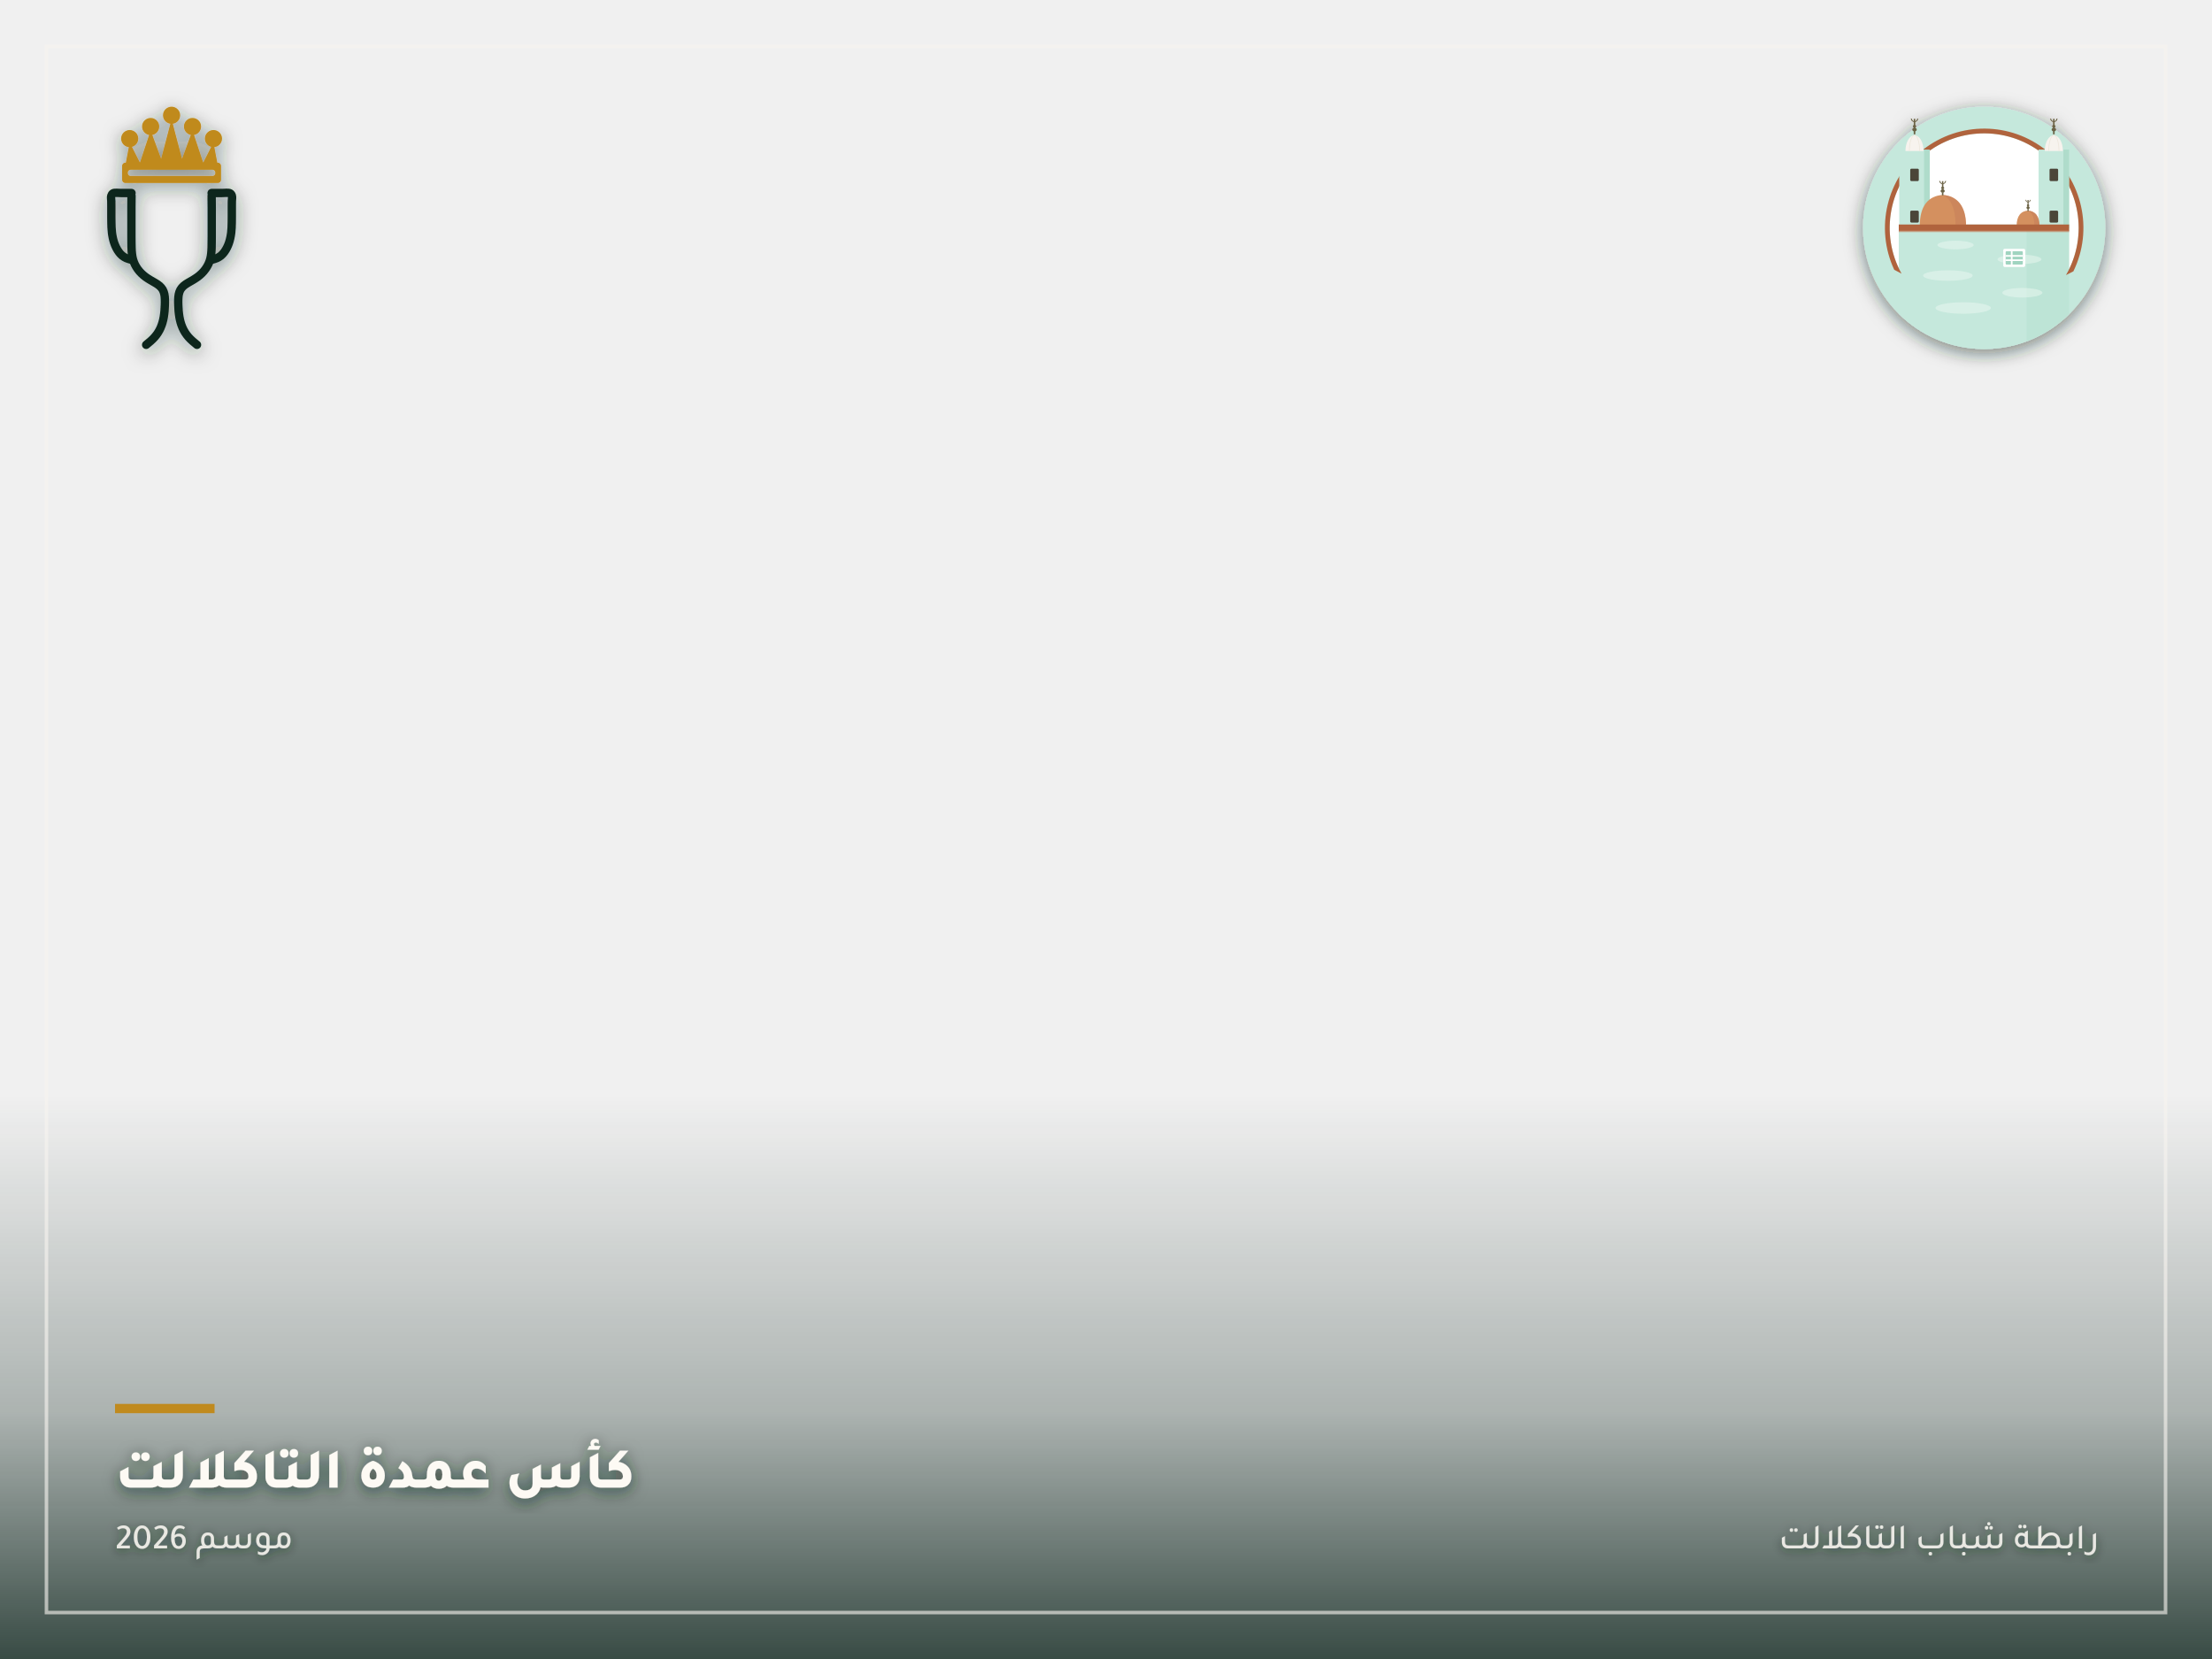
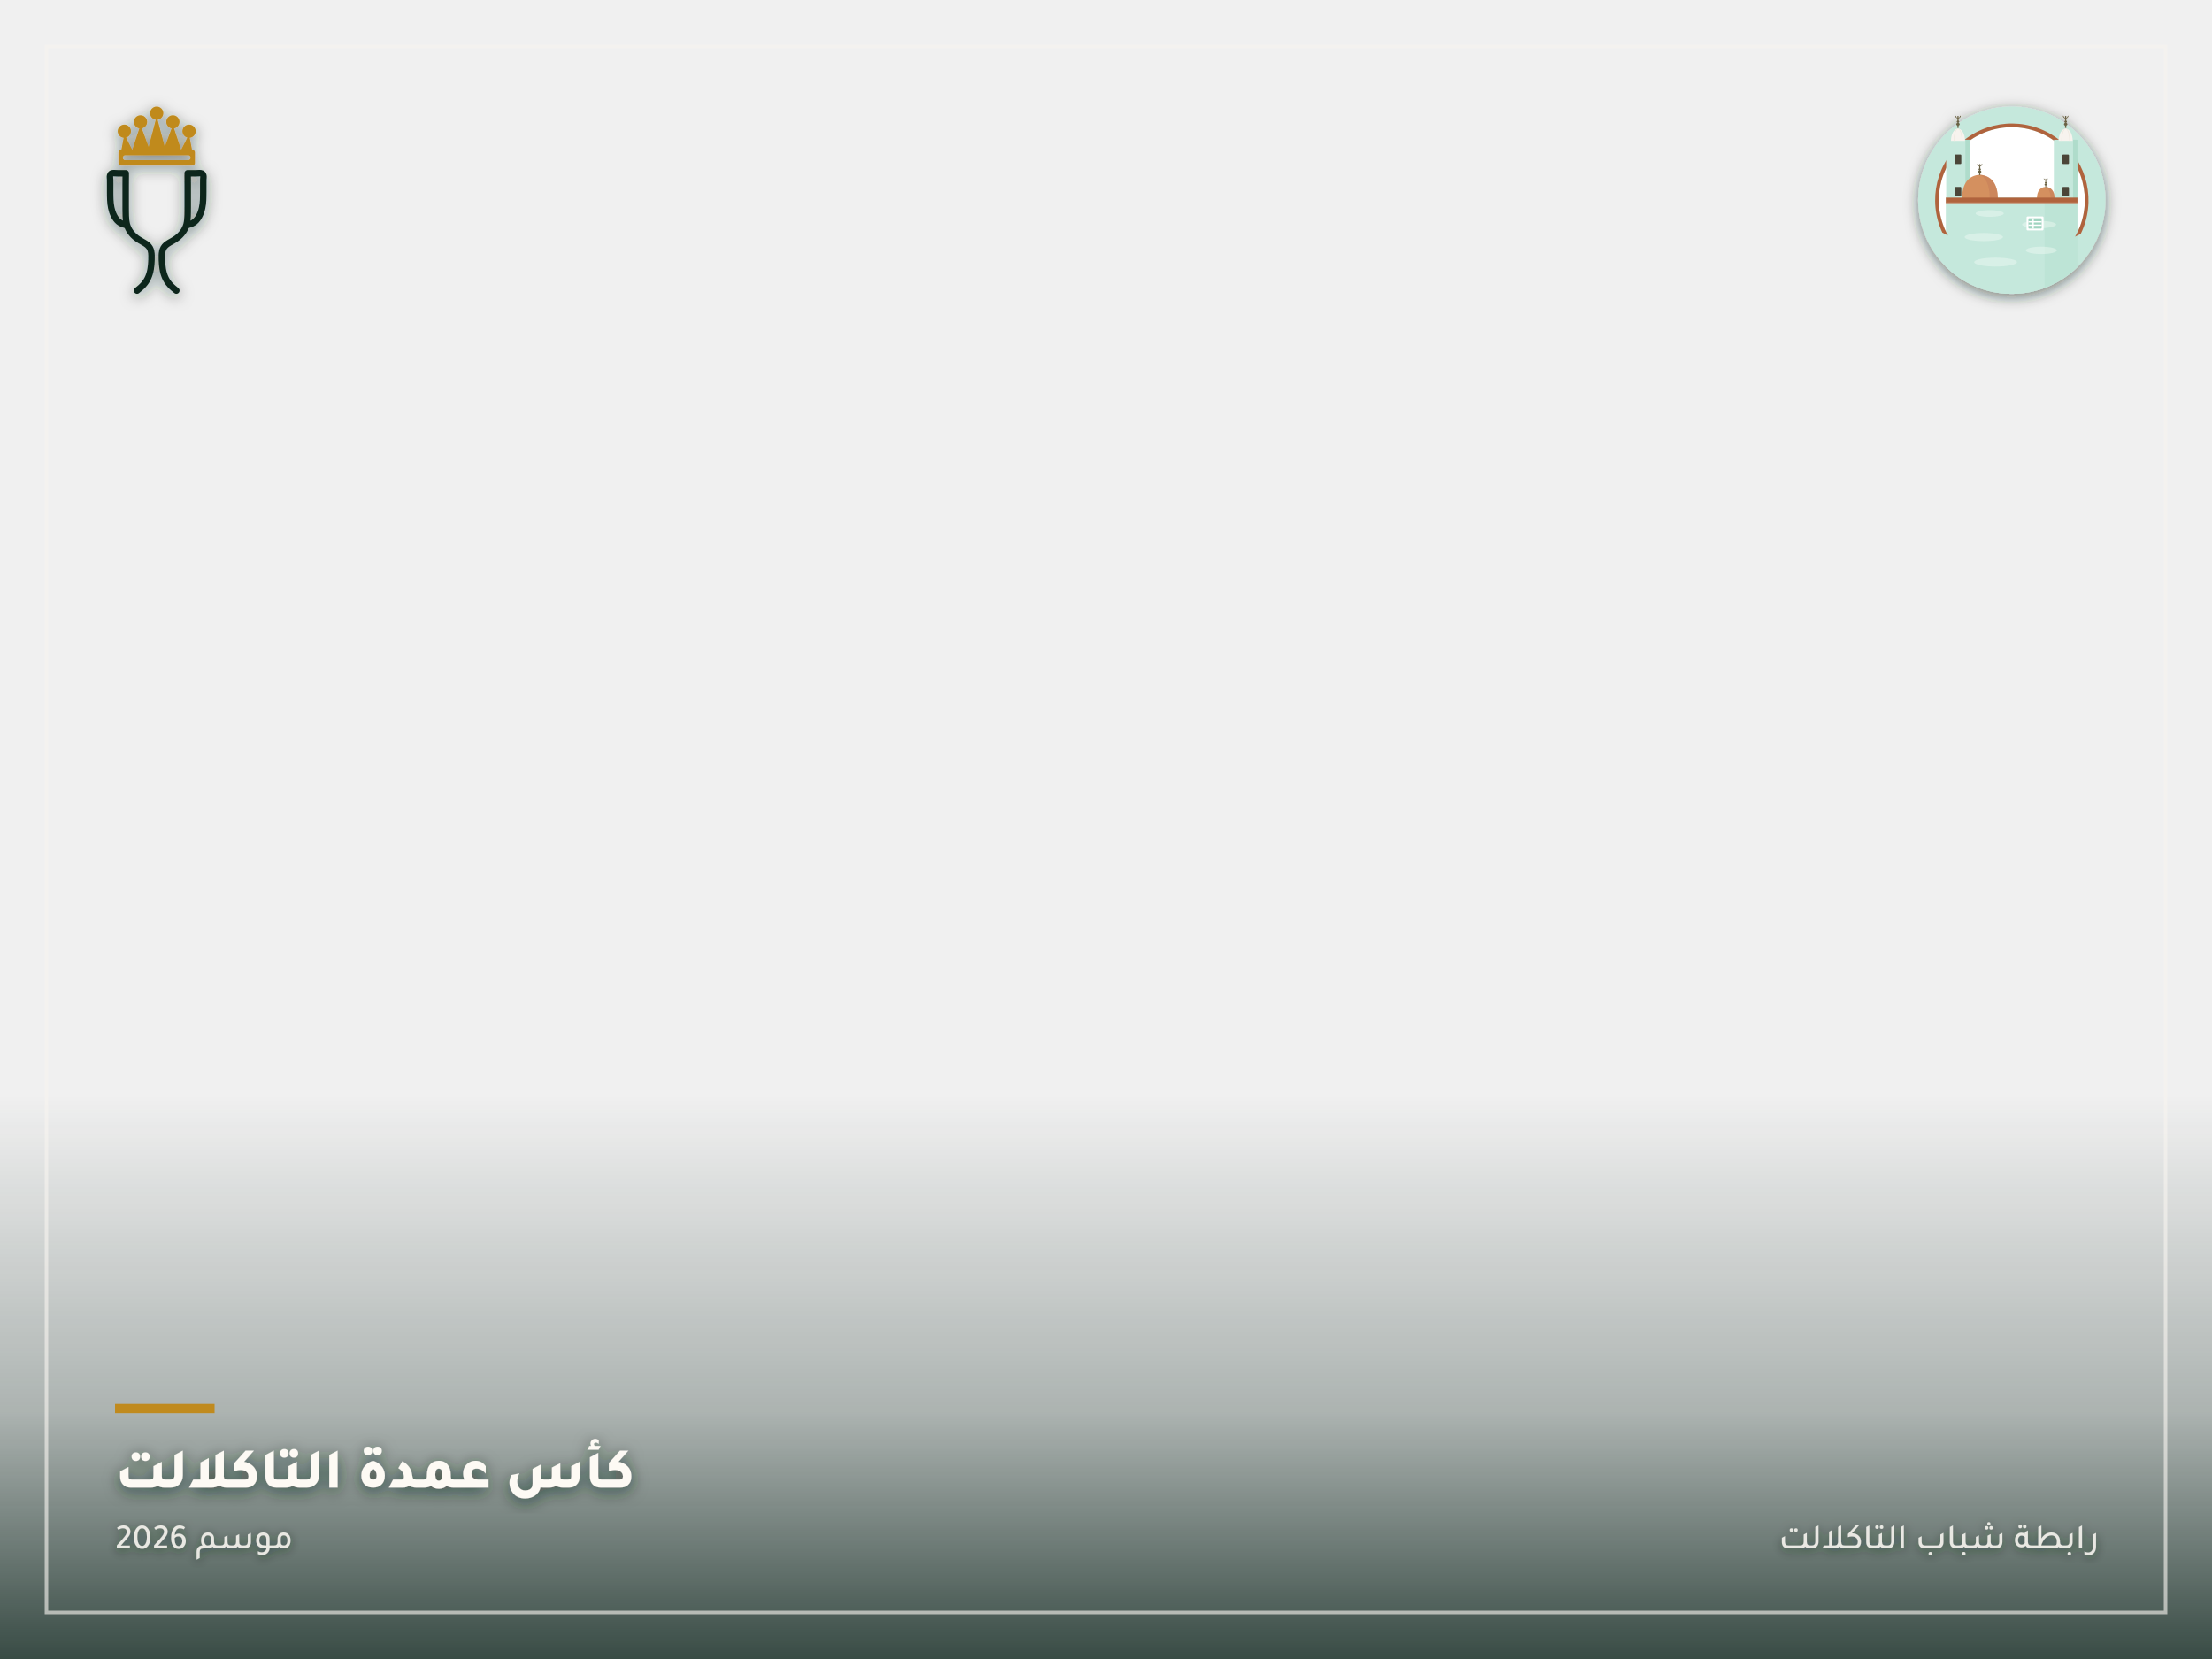
<svg xmlns="http://www.w3.org/2000/svg" viewBox="0 0 4096 3072" width="4096" height="3072">
  <defs>
    <linearGradient id="fhaze" x1="0" y1="3072" x2="0" y2="0" gradientUnits="userSpaceOnUse">
      <stop offset="0" stop-color="#10271f" stop-opacity="0.82" />
      <stop offset="0.15" stop-color="#10271f" stop-opacity="0.3" />
      <stop offset="0.34" stop-color="#10271f" stop-opacity="0" />
    </linearGradient>
    <filter id="fshadow" x="-25%" y="-25%" width="150%" height="150%">
      <feDropShadow dx="0" dy="6.55" stdDeviation="14.34" flood-color="#10271f" flood-opacity="0.72" />
    </filter>
    <filter id="mshadow" x="-25%" y="-25%" width="150%" height="150%">
      <feDropShadow dx="0" dy="9.01" stdDeviation="18.43" flood-color="#10271f" flood-opacity="0.55" />
    </filter>
  </defs>
  <rect x="0" y="0" width="4096" height="3072" fill="url(#fhaze)" />
  <rect x="86.02" y="86.02" width="3923.97" height="2899.97" fill="none" stroke="#f7f3ee" stroke-opacity="0.62" stroke-width="6.55" />
-   <g transform="translate(-42.75 61.44) scale(0.9387)" filter="url(#mshadow)">
+   <g transform="translate(11.65 92.16) scale(0.7253)" filter="url(#mshadow)">
    <g transform="translate(128 128) scale(1)">
      <path fill="none" stroke="#10271f" stroke-width="16.46" stroke-linecap="round" stroke-linejoin="round" d="M 176.97,192.94 C 176.94,196.77 176.91,200.6 176.87,204.42 C 176.84,208.22 176.8,212 176.78,215.8 C 176.76,219.62 176.78,223.45 176.78,227.28 C 176.78,231.11 176.78,234.93 176.78,238.76 C 176.78,242.59 176.78,246.42 176.78,250.24 C 176.78,254.04 176.78,257.82 176.78,261.62 C 176.78,265.44 176.76,269.27 176.78,273.1 C 176.8,276.93 176.83,280.77 176.87,284.58 C 176.92,288.36 176.91,292.12 177.06,295.87 C 177.22,299.61 177.36,303.38 177.82,307.06 C 178.27,310.72 178.83,314.38 179.79,317.88 C 180.75,321.34 182.01,324.73 183.55,327.95 C 185.11,331.19 187,334.33 189.11,337.27 C 191.23,340.23 193.66,343.04 196.26,345.64 C 198.87,348.25 201.75,350.66 204.72,352.88 C 207.71,355.12 210.95,357.05 214.13,359 C 217.29,360.94 220.66,362.6 223.73,364.55 C 226.7,366.44 229.8,368.2 232.29,370.48 C 234.7,372.67 236.92,375.15 238.5,377.91 C 240.09,380.67 241.07,383.84 241.79,387.04 C 242.55,390.38 242.67,394 242.83,397.57 C 242.99,401.25 242.86,405.03 242.73,408.77 C 242.61,412.53 242.42,416.3 242.08,420.06 C 241.73,423.83 241.31,427.63 240.66,431.35 C 240.02,435.06 239.26,438.76 238.22,442.36 C 237.18,445.94 235.96,449.49 234.45,452.9 C 232.95,456.3 231.18,459.65 229.19,462.78 C 227.2,465.89 224.94,468.84 222.51,471.62 C 220.05,474.42 217.28,477 214.51,479.52 C 211.73,482.05 208.74,484.35 205.85,486.77" />
      <path fill="none" stroke="#10271f" stroke-width="16.46" stroke-linecap="round" stroke-linejoin="round" d="M 176.97,187.29 C 170.23,187.29 163.09,187.2 156.74,187.29 C 151.1,187.38 144.03,186.03 140.75,187.76 C 138.67,188.86 137.67,190.78 136.98,192.94 C 136.1,195.69 137.04,199.83 137.08,203.29 C 137.11,206.76 137.15,210.26 137.17,213.73 C 137.19,217.19 137.17,220.62 137.17,224.08 C 137.17,227.55 137.15,231.05 137.17,234.53 C 137.19,237.98 137.2,241.42 137.26,244.87 C 137.33,248.35 137.36,251.86 137.55,255.32 C 137.73,258.75 137.97,262.17 138.39,265.57 C 138.82,268.98 139.35,272.38 140.09,275.73 C 140.82,279.09 141.7,282.47 142.82,285.71 C 143.93,288.93 145.23,292.1 146.77,295.12 C 148.3,298.12 150.02,301.12 152.04,303.77 C 154.01,306.38 156.24,308.9 158.72,310.92 C 161.14,312.9 163.89,314.51 166.71,315.81 C 169.54,317.12 172.67,317.76 175.65,318.73" />
      <path fill="none" stroke="#10271f" stroke-width="16.46" stroke-linecap="round" stroke-linejoin="round" d="M 335.03,192.94 C 335.06,196.77 335.09,200.6 335.13,204.42 C 335.16,208.22 335.2,212 335.22,215.8 C 335.24,219.62 335.22,223.45 335.22,227.28 C 335.22,231.11 335.22,234.93 335.22,238.76 C 335.22,242.59 335.22,246.42 335.22,250.24 C 335.22,254.04 335.22,257.82 335.22,261.62 C 335.22,265.44 335.24,269.27 335.22,273.1 C 335.2,276.93 335.17,280.77 335.13,284.58 C 335.08,288.36 335.09,292.12 334.94,295.87 C 334.78,299.61 334.64,303.38 334.18,307.06 C 333.73,310.72 333.17,314.38 332.21,317.88 C 331.25,321.34 329.99,324.73 328.45,327.95 C 326.89,331.19 325,334.33 322.89,337.27 C 320.77,340.23 318.34,343.04 315.74,345.64 C 313.13,348.25 310.25,350.66 307.28,352.88 C 304.29,355.12 301.05,357.05 297.87,359 C 294.71,360.94 291.34,362.6 288.27,364.55 C 285.3,366.44 282.2,368.2 279.71,370.48 C 277.3,372.67 275.08,375.15 273.5,377.91 C 271.91,380.67 270.93,383.84 270.21,387.04 C 269.45,390.38 269.33,394 269.17,397.57 C 269.01,401.25 269.14,405.03 269.27,408.77 C 269.39,412.53 269.58,416.3 269.92,420.06 C 270.27,423.83 270.69,427.63 271.34,431.35 C 271.98,435.06 272.74,438.76 273.78,442.36 C 274.82,445.94 276.04,449.49 277.55,452.9 C 279.05,456.3 280.82,459.65 282.81,462.78 C 284.8,465.89 287.06,468.84 289.49,471.62 C 291.95,474.42 294.72,477 297.49,479.52 C 300.27,482.05 303.26,484.35 306.15,486.77" />
      <path fill="none" stroke="#10271f" stroke-width="16.46" stroke-linecap="round" stroke-linejoin="round" d="M 335.03,187.29 C 341.77,187.29 348.91,187.2 355.26,187.29 C 360.9,187.38 367.97,186.03 371.25,187.76 C 373.33,188.86 374.33,190.78 375.02,192.94 C 375.9,195.69 374.96,199.83 374.92,203.29 C 374.89,206.76 374.85,210.26 374.83,213.73 C 374.81,217.19 374.83,220.62 374.83,224.08 C 374.83,227.55 374.85,231.05 374.83,234.53 C 374.81,237.98 374.8,241.42 374.74,244.87 C 374.67,248.35 374.64,251.86 374.45,255.32 C 374.27,258.75 374.03,262.17 373.61,265.57 C 373.18,268.98 372.65,272.38 371.91,275.73 C 371.18,279.09 370.3,282.47 369.18,285.71 C 368.07,288.93 366.77,292.1 365.23,295.12 C 363.7,298.12 361.98,301.12 359.96,303.77 C 357.99,306.38 355.76,308.9 353.28,310.92 C 350.86,312.9 348.11,314.51 345.29,315.81 C 342.46,317.12 339.33,317.76 336.35,318.73" />
      <path fill="#c08a1e" d="M 164.74,133.1 L 173.39,87.47 L 193.62,127.46 L 214.7,63.67 L 235.4,120.02 L 256,41.46 L 276.6,120.02 L 297.3,63.67 L 318.38,127.46 L 338.61,87.47 L 347.26,133.1 Z" />
      <path fill="#c08a1e" d="M 173.39,63.01 a 16.94,16.94 0 1 1 -0.01,0 Z" />
      <path fill="#c08a1e" d="M 214.7,39.2 a 16.94,16.94 0 1 1 -0.01,0 Z" />
      <path fill="#c08a1e" d="M 256,17 a 16.94,16.94 0 1 1 -0.01,0 Z" />
      <path fill="#c08a1e" d="M 297.3,39.2 a 16.94,16.94 0 1 1 -0.01,0 Z" />
      <path fill="#c08a1e" d="M 338.61,63.01 a 16.94,16.94 0 1 1 -0.01,0 Z" />
      <path fill="#c08a1e" fill-rule="evenodd" d="M 164.74,127.46 H 347.26 A 6.3,6.3 0 0 1 353.57,133.76 V 161.23 A 6.3,6.3 0 0 1 347.26,167.54 H 164.74 A 6.3,6.3 0 0 1 158.43,161.23 V 133.76 A 6.3,6.3 0 0 1 164.74,127.46 Z M 175.37,141.29 A 5.65,5.65 0 0 0 169.72,146.93 V 148.15 A 5.65,5.65 0 0 0 175.37,153.8 H 336.63 A 5.65,5.65 0 0 0 342.28,148.15 V 146.93 A 5.65,5.65 0 0 0 336.63,141.29 Z" />
    </g>
  </g>
-   <g transform="translate(3334.87 82.64) scale(0.8835)" filter="url(#mshadow)">
+   <g transform="translate(3463.17 108.54) scale(0.6827)" filter="url(#mshadow)">
    <g transform="translate(128 128) scale(1)">
      <defs>
        <clipPath id="in7zhgr0-roundel-clip">
          <circle cx="256" cy="256" r="254" />
        </clipPath>
        <g id="in7zhgr0-finial" fill="#6b6244">
          <rect x="-1.7" y="-7" width="3.4" height="7" />
          <ellipse cx="0" cy="-10" rx="4.7" ry="3.9" />
          <rect x="-1.7" y="-15" width="3.4" height="4" />
          <ellipse cx="0" cy="-16.9" rx="3.5" ry="2.8" />
          <rect x="-1.6" y="-27" width="3.2" height="10" />
          <g transform="translate(0,-28.5) scale(0.84,0.74)">
            <path d="M -9,-6.8 C -9.4,-1 -5.6,3 0,4.6 C 5.6,3 9.4,-1 9,-6.8 L 6.2,-5 C 6.3,-1.4 3.8,0.9 0,1.9 C -3.8,0.9 -6.3,-1.4 -6.2,-5 Z" />
          </g>
          <rect x="-1.6" y="-32.5" width="3.2" height="5.5" />
        </g>
        <g id="in7zhgr0-dome">
          <path d="M 0,0 C 0,-42 18,-63 48,-65 C 78,-63 97,-42 97,0 Z" fill="#d4905e" />
          <path d="M 48,-65 C 78,-63 97,-42 97,0 L 75,0 C 75,-38 64,-58 48,-65 Z" fill="#c47c5a" opacity="0.5" />
        </g>
        <g id="in7zhgr0-minaret-shaft">
          <rect x="-32" y="-165" width="64" height="165" fill="#c5e8dc" />
          <rect x="20" y="-165" width="12" height="165" fill="#a0d4c0" opacity="0.6" />
          <rect x="-9" y="-125" width="18" height="26" rx="2.5" fill="#4b4539" />
          <rect x="-9" y="-37" width="18" height="25" rx="2.5" fill="#4b4539" />
        </g>
        <g id="in7zhgr0-minaret-top">
          <path d="M -19,-162 A 19,33 0 0 1 19,-162 Z" fill="#f7f3ee" />
          <g fill="none" stroke="#ede7dc" stroke-width="1.5" stroke-linecap="round">
            <path d="M 0,-195 A 10.8,33 0 0 0 -10.8,-162" />
            <path d="M 0,-195 A 10.8,33 0 0 1 10.8,-162" />
          </g>
          <use href="#in7zhgr0-finial" transform="translate(0,-197)" />
        </g>
      </defs>
      <circle cx="256" cy="256" r="254" fill="#c5e8dc" />
      <g clip-path="url(#in7zhgr0-roundel-clip)">
        <circle cx="256" cy="256" r="198" fill="#ffffff" />
        <rect x="77" y="249" width="357" height="270" fill="#c5e8dc" />
        <rect x="345" y="249" width="89" height="270" fill="#a0d4c0" opacity="0.22" />
        <g fill="#f0faf5" opacity="0.45">
          <ellipse cx="196" cy="292" rx="38" ry="9" />
          <ellipse cx="330" cy="322" rx="46" ry="10" />
          <ellipse cx="180" cy="356" rx="52" ry="11" />
          <ellipse cx="336" cy="392" rx="42" ry="10" />
          <ellipse cx="212" cy="424" rx="58" ry="12" />
        </g>
        <path d="M 82.83,351.99 L 67.49,343.9 A 208,208 0 1 1 442.95,347.18 L 427.47,355 A 198,198 0 1 0 82.83,351.99 Z" fill="#b0643e" />
        <use href="#in7zhgr0-minaret-shaft" transform="translate(110,257)" />
        <use href="#in7zhgr0-minaret-shaft" transform="translate(402,257)" />
        <use href="#in7zhgr0-dome" transform="translate(121,252)" />
        <use href="#in7zhgr0-finial" transform="translate(169,188) scale(0.92)" />
        <use href="#in7zhgr0-dome" transform="translate(324,252) scale(0.4948)" />
        <use href="#in7zhgr0-finial" transform="translate(348,221) scale(0.72)" />
        <rect x="77" y="249" width="357" height="14" fill="#b0643e" />
        <rect x="77" y="261" width="357" height="4" fill="#c47c5a" opacity="0.55" />
        <g transform="translate(296,300)">
          <rect x="0" y="0" width="46" height="38" rx="3" fill="#ffffff" />
          <rect x="5" y="5" width="36" height="28" rx="2" fill="#a0d4c0" />
          <rect x="5" y="13" width="36" height="3.5" fill="#ffffff" />
          <rect x="5" y="22" width="36" height="3.5" fill="#ffffff" />
          <rect x="16" y="5" width="3.5" height="28" fill="#ffffff" />
        </g>
      </g>
      <use href="#in7zhgr0-minaret-top" transform="translate(110,257)" />
      <use href="#in7zhgr0-minaret-top" transform="translate(402,257)" />
    </g>
  </g>
  <rect x="212.99" y="2599.62" width="184.32" height="17.2" fill="#c08a1e" />
  <path d="M36.5,-46.5Q33.1,-46.5 31.05,-48.6Q29,-50.7 29,-54.1Q29,-57.4 31.05,-59.4Q33.1,-61.4 36.5,-61.4Q39.8,-61.4 41.8,-59.4Q43.8,-57.4 43.8,-54.1Q43.8,-50.6 41.8,-48.55Q39.8,-46.5 36.5,-46.5ZM53.2,-46.5Q49.8,-46.5 47.75,-48.6Q45.7,-50.7 45.7,-54.1Q45.7,-57.4 47.75,-59.4Q49.8,-61.4 53.2,-61.4Q56.5,-61.4 58.5,-59.4Q60.5,-57.4 60.5,-54.1Q60.5,-50.6 58.5,-48.55Q56.5,-46.5 53.2,-46.5ZM87.5,-14L95.6,-14L95.6,0L86.1,0Q79.1,0 74.5,-3.4Q69.7,0 62.8,0L27.1,0Q18.4,0 13.4,-5.9Q9,-11 9,-19.1L9,-28.3L23.5,-36L23.5,-19.9Q23.5,-16.6 24.75,-15.3Q26,-14 29.2,-14L61.5,-14Q64.7,-14 65.95,-15.3Q67.2,-16.6 67.2,-19.9L67.2,-37.3L81.7,-45L81.7,-19.8Q81.7,-16.6 83,-15.3Q84.3,-14 87.5,-14Z M89.9,0L89.9,-14L96.4,-14Q100.6,-14 102.25,-15.75Q103.9,-17.5 103.9,-21.9L103.9,-56.8L118.4,-64.5L118.4,-21.8Q118.4,-11.6 112.2,-5.6Q106.5,0 97.1,0L89.9,0Z M195.8,-14L205.6,-14L205.6,0L194.4,0Q186.9,0 182,-4Q176.6,0 168.8,0L129.4,0L136.7,-14L149.3,-14L149.3,-43.8L163.8,-51.5L163.8,-14L168.1,-14Q172.2,-14 173.85,-15.75Q175.5,-17.5 175.5,-21.9L175.5,-56.8L190.1,-64.5L190.1,-21.8Q190.1,-20.2 190,-19.5Q190.1,-16.4 191.35,-15.2Q192.6,-14 195.8,-14Z M225.3,-44.9Q231.8,-44 237,-40.5Q247.8,-33.4 247.8,-20L247.8,-18.8Q247.8,-9.6 241.9,-4.5Q236.9,0 228.9,0L200.2,0L200.2,-14L227.5,-14Q233.2,-14 233.2,-19.3L233.2,-19.8Q233.2,-25.8 227.9,-28.8Q224.4,-30.8 219.3,-30.8Q214.3,-30.8 208.6,-28.8L208.6,-42.8L228.1,-64.5L242.7,-64.5L225.3,-44.9Z M281.7,0Q272.5,0 267.3,-5.9Q262.8,-11.1 262.8,-19.2L262.8,-56.8L277.3,-64.5L277.3,-19.8Q277.3,-16.6 278.6,-15.3Q279.9,-14 283.1,-14L292.9,-14L292.9,0L281.7,0Z M295.8,-52.3Q292.4,-52.3 290.35,-54.4Q288.3,-56.5 288.3,-59.9Q288.3,-63.2 290.35,-65.25Q292.4,-67.3 295.8,-67.3Q299.1,-67.3 301.1,-65.3Q303.1,-63.3 303.1,-59.9Q303.1,-56.4 301.1,-54.35Q299.1,-52.3 295.8,-52.3ZM312.5,-52.3Q309.1,-52.3 307.05,-54.4Q305,-56.5 305,-59.9Q305,-63.2 307.05,-65.25Q309.1,-67.3 312.5,-67.3Q315.8,-67.3 317.8,-65.3Q319.8,-63.3 319.8,-59.9Q319.8,-56.4 317.8,-54.35Q315.8,-52.3 312.5,-52.3ZM323.4,-14L333.1,-14L333.1,0L322,0Q315,0 310.4,-3.4Q305.6,0 298.7,0L287.5,0L287.5,-14L297.3,-14Q300.5,-14 301.8,-15.3Q303.1,-16.6 303.1,-19.8L303.1,-37.3L317.6,-45L317.6,-19.8Q317.6,-16.6 318.85,-15.3Q320.1,-14 323.4,-14Z M327.8,0L327.8,-14L334.3,-14Q338.5,-14 340.15,-15.75Q341.8,-17.5 341.8,-21.9L341.8,-56.8L356.3,-64.5L356.3,-21.8Q356.3,-11.6 350.1,-5.6Q344.4,0 335,0L327.8,0Z M374.3,0L374.3,-56.8L388.8,-64.5L388.8,0L374.3,0Z M442,-56.5Q438.6,-56.5 436.55,-58.6Q434.5,-60.7 434.5,-64.1Q434.5,-67.4 436.6,-69.4Q438.7,-71.4 442,-71.4Q445.3,-71.4 447.3,-69.4Q449.3,-67.4 449.3,-64.1Q449.3,-60.6 447.3,-58.55Q445.3,-56.5 442,-56.5ZM458.7,-56.5Q455.3,-56.5 453.25,-58.6Q451.2,-60.7 451.2,-64.1Q451.2,-67.4 453.25,-69.4Q455.3,-71.4 458.7,-71.4Q462,-71.4 464,-69.4Q466,-67.4 466,-64.1Q466,-60.6 464,-58.55Q462,-56.5 458.7,-56.5ZM450.3,0Q440.5,0 435,-6.6Q430.3,-12.3 430.3,-21Q430.3,-30.7 436.4,-37.7Q441.8,-43.9 450.8,-46.8Q461.2,-43.4 466.6,-36Q471.3,-29.4 471.3,-21Q471.3,-10.9 465.2,-5.1Q459.8,0 451.3,0L450.3,0ZM450.3,-14L451.4,-14Q457.1,-14 457.1,-20.9Q457.1,-29 450.8,-33.1Q444.7,-29 444.7,-21.1Q444.7,-14 450.3,-14Z M478.5,0L485.8,-14L500.7,-14Q504.7,-14 504.7,-18.5Q504.7,-28.4 494.9,-33.9L502,-46.1Q517.4,-37.2 519,-21.9Q519.6,-17.1 521.05,-15.55Q522.5,-14 526.7,-14L534.7,-14L534.7,0L526,0Q518.7,0 513.7,-3.6Q510,0 503.4,0L478.5,0Z M592.1,-14L601.9,-14L601.9,0L590.8,0Q584,0 579.5,-3.2Q574.3,2 565.6,2Q557,2 551.8,-3.1Q547.1,0 540.5,0L529.3,0L529.3,-14L539.1,-14Q542.3,-14 543.6,-15.3Q544.9,-16.6 544.9,-19.8L544.9,-22.6Q544.9,-34.5 551.1,-41Q556.6,-46.8 565.6,-46.8Q575.9,-46.8 581.5,-39.3Q586.3,-32.9 586.4,-22.6L586.4,-19.8Q586.4,-16.5 587.65,-15.25Q588.9,-14 592.1,-14ZM565.6,-12Q571.9,-12 571.9,-22.9Q571.9,-33.2 565.6,-33.2Q559.4,-33.2 559.4,-22.9Q559.4,-12 565.6,-12Z M652.4,-14L652.4,0L596.6,0L596.6,-14L610.3,-14Q608.2,-18.9 608.2,-24.7Q608.2,-35.3 615.7,-41.7Q621.8,-46.8 629.9,-46.8Q640.8,-46.8 647.6,-37.3L647.6,-24.7Q640.1,-33.2 631.6,-33.2Q631.5,-33.2 631.4,-33.2L631.2,-33.2Q622.7,-33 622.7,-24.2Q622.7,-19.4 625.8,-16.7Q628.9,-14 634.5,-14L652.4,-14Z M797.1,-37.3L811.6,-45L811.6,-19.2Q811.6,-10 806,-4.8Q801.2,-0.2 793.3,0L782.1,0Q775.3,0 770.5,-3.4Q766,-0.2 759.5,0L748.4,0Q746,0 743.3,-0.5Q741.2,8.9 733.3,14.2Q726.2,19 716.3,19Q702.5,19 695,9.3Q689.1,1.8 689.1,-8.4Q689.1,-16 692.6,-21.9L706.4,-24.8Q702.7,-18.2 702.7,-10.8Q702.7,-3.7 706.45,0.65Q710.2,5 716.3,5Q729.5,5 729.5,-6.9L729.5,-32.6L744,-40.3L744,-19.8Q744,-16.5 745.25,-15.25Q746.5,-14 749.7,-14L757.5,-14Q760.7,-14 761.95,-15.25Q763.2,-16.5 763.2,-19.8L763.2,-35L777.8,-42.6L777.8,-19.8Q777.8,-16.5 779.05,-15.25Q780.3,-14 783.5,-14L791.4,-14Q794.6,-14 795.85,-15.25Q797.1,-16.5 797.1,-19.8L797.1,-37.3Z M825.1,-66.1L828.6,-72.7L831.7,-72.7Q830.6,-74.8 830.6,-77Q830.6,-80.3 833.05,-82.7Q835.5,-85.1 838.9,-85.1Q842.2,-85.1 845,-82.7L845,-76.3Q842.5,-78.6 839.9,-78.6Q838.3,-78.6 837.4,-77.7Q836.6,-76.9 836.6,-75.8Q836.6,-74.3 838,-72.7L848.2,-72.7L844.7,-66.1L825.1,-66.1ZM848.5,0Q839.3,0 834.1,-5.9Q829.6,-11.1 829.6,-19.2L829.6,-52.8L844.1,-60.5L844.1,-19.8Q844.1,-16.6 845.4,-15.3Q846.7,-14 849.9,-14L859.7,-14L859.7,0L848.5,0Z M879.4,-44.9Q885.9,-44 891.1,-40.5Q901.9,-33.4 901.9,-20L901.9,-18.8Q901.9,-9.6 896,-4.5Q891,0 883,0L854.3,0L854.3,-14L881.6,-14Q887.3,-14 887.3,-19.3L887.3,-19.8Q887.3,-25.8 882,-28.8Q878.5,-30.8 873.4,-30.8Q868.4,-30.8 862.7,-28.8L862.7,-42.8L882.2,-64.5L896.8,-64.5L879.4,-44.9Z" transform="translate(212.99 2754.56) scale(1.06)" fill="#fdfaf4" filter="url(#fshadow)" />
  <path d="M5,0L5,-8.1L20.9,-25.8Q28.1,-33.8 30.65,-38.25Q33.2,-42.7 33.2,-47.2Q33.2,-51.4 30.2,-54Q27.2,-56.6 22.2,-56.6Q16.2,-56.6 9.5,-52.2L5.6,-57.8Q14.5,-64.6 23.8,-64.6Q32.5,-64.6 37.9,-59.5Q43,-54.8 43,-47.2Q43,-42.3 40.7,-37.75Q38.4,-33.2 32.7,-26.7L16.1,-7.7L41.6,-7.7L41.6,0L5,0Z M76,1.2Q64.5,1.2 58.2,-9.2Q52.8,-18 52.8,-31.5Q52.8,-46.6 59.9,-56Q66.2,-64.5 76,-64.5Q87.1,-64.5 93.8,-53.6Q99.3,-44.5 99.3,-31.5Q99.3,-16 92.3,-6.9Q86,1.2 76,1.2ZM76,-56.5Q69.6,-56.5 66.1,-50.15Q62.6,-43.8 62.6,-32.1Q62.6,-19.9 66.4,-13Q70,-6.8 75.9,-6.8Q82.3,-6.8 85.9,-13.55Q89.5,-20.3 89.5,-32.1Q89.5,-44.3 85.7,-50.7Q82.2,-56.5 76,-56.5Z M109.5,0L109.5,-8.1L125.4,-25.8Q132.6,-33.8 135.15,-38.25Q137.7,-42.7 137.7,-47.2Q137.7,-51.4 134.7,-54Q131.7,-56.6 126.7,-56.6Q120.7,-56.6 114,-52.2L110.1,-57.8Q119,-64.6 128.3,-64.6Q137,-64.6 142.4,-59.5Q147.5,-54.8 147.5,-47.2Q147.5,-42.3 145.2,-37.75Q142.9,-33.2 137.2,-26.7L120.6,-7.7L146.1,-7.7L146.1,0L109.5,0Z M167.5,-36.5Q171.9,-41.3 179.2,-41.3Q187,-41.3 192.6,-36.1Q198.6,-30.5 198.6,-20.4Q198.6,-11.7 192.9,-5.2Q187.3,1.2 178.5,1.2Q166.8,1.2 161.4,-9.7Q157.5,-17.5 157.5,-29.2Q157.5,-46.7 164.2,-56Q170.3,-64.5 181,-64.5Q190.1,-64.5 196.3,-59.1L193,-53.6Q187.8,-56.5 181.4,-56.5Q175.3,-56.5 171.55,-51.1Q167.8,-45.7 167.5,-36.5ZM167,-28.8Q167.4,-6.4 178.4,-6.4Q183,-6.4 185.9,-10.35Q188.8,-14.3 188.8,-20.4Q188.8,-33.9 177.6,-33.9Q171,-33.9 167,-28.8Z M287.5,-8.1L294.2,-8.1L294.2,0L286.6,0Q278.5,0 273.7,-5Q269,-0.2 260.4,0L247.3,0Q237.5,0 237.5,10L237.5,26.9L228.9,31.5L228.9,9.7Q228.9,1.4 233.7,-3.4Q238,-7.8 245.1,-8.1Q241.5,-13.9 241.5,-22.3Q241.5,-33.2 247.2,-39.3Q252.3,-44.7 260.6,-44.7Q269.1,-44.7 273.7,-39.4Q277.8,-34.7 277.8,-27.1L277.8,-18.1Q277.8,-8.1 287.5,-8.1ZM269.2,-17.4L269.2,-26.7Q269.2,-36.7 260.6,-36.7Q255.6,-36.7 252.85,-32.95Q250.1,-29.2 250.1,-22.5Q250.1,-15.7 252.7,-11.9Q255.3,-8.1 260,-8.1Q269.2,-8.1 269.2,-17.4Z M288.2,0L288.2,-8.1L297.2,-8.1Q306.9,-8.1 306.9,-18.1L306.9,-32.1L315.5,-36.7L315.5,-18.1Q315.5,-8.1 325.3,-8.1L329.9,-8.1Q339.7,-8.1 339.7,-18.1L339.7,-35.5L348.3,-40L348.3,-18.1Q348.3,-8.1 358,-8.1L362.7,-8.1Q372.5,-8.1 372.5,-18.1L372.5,-38.8L381.1,-43.4L381.1,-17.8Q381.1,-9.3 376,-4.5Q371.5,-0.1 364,0L357.1,0Q348.3,0 344,-5.9Q339.7,-0.1 331.2,0L324.3,0Q315.7,0 311.2,-5.9Q306.9,0 298.1,0L288.2,0Z M445.8,-8.1L445.8,0L433.4,0Q433,8.6 426,14.2Q420.1,18.8 412.6,18.8Q406.4,18.8 400.9,15.9L400.9,8.3Q406.2,11.1 411.4,11.1Q416.7,11.1 420.65,7.8Q424.6,4.5 424.7,-0.1Q419.5,-0.3 417,-0.5Q406.2,-1.1 400.7,-7.8Q396.1,-13.4 396.1,-22.3Q396.1,-33.2 401.9,-39.3Q407.1,-44.7 415.6,-44.7Q424.5,-44.7 429.3,-39.4Q433.4,-34.7 433.4,-27.1L433.4,-8.1L445.8,-8.1ZM424.7,-26.5Q424.7,-36.7 415.6,-36.7Q410.4,-36.7 407.5,-32.95Q404.6,-29.2 404.6,-22.5Q404.6,-9.4 417.4,-8.6Q419.8,-8.3 424.7,-8.1L424.7,-26.5Z M456.2,-27.1Q456.2,-35.8 461.4,-40.6Q466,-44.7 473.4,-44.7Q482.9,-44.7 488,-37.7Q492.4,-31.8 492.4,-22.3Q492.4,-11.5 486.8,-5.4Q481.9,0 474,0Q465,0 460.3,-5Q455.5,0 447.4,0L439.8,0L439.8,-8.1L446.4,-8.1Q456.2,-8.1 456.2,-18.1L456.2,-27.1ZM464.8,-17.4Q464.8,-8.1 473.9,-8.1Q478.6,-8.1 481.25,-11.9Q483.9,-15.7 483.9,-22.5Q483.9,-29.2 481.1,-32.95Q478.3,-36.7 473.4,-36.7Q464.8,-36.7 464.8,-26.7L464.8,-17.4Z" transform="translate(212.99 2867.2) scale(0.66)" fill="#fdfaf4" fill-opacity="0.85" filter="url(#fshadow)" />
  <path d="M35.8,-46.5Q30.9,-46.5 30.9,-51.5Q30.9,-56.4 35.8,-56.4Q40.6,-56.4 40.6,-51.5Q40.6,-46.5 35.8,-46.5ZM48.5,-46.5Q43.6,-46.5 43.6,-51.5Q43.6,-56.4 48.5,-56.4Q53.3,-56.4 53.3,-51.5Q53.3,-46.5 48.5,-46.5ZM88.6,-8.1L93.2,-8.1L93.2,0L87.6,0Q79.2,0 74.5,-5.2Q69.8,0 61.4,0L25.7,0Q17.6,0 13,-5.4Q9,-10.1 9,-17.7L9,-29.8L17.6,-34.4L17.6,-18.5Q17.6,-8.1 27.3,-8.1L60.5,-8.1Q70.2,-8.1 70.2,-18.5L70.2,-38.8L78.8,-43.4L78.8,-18.1Q78.8,-8.1 88.6,-8.1Z M87.2,0L87.2,-8.1L92.5,-8.1Q102.9,-8.1 102.9,-19L102.9,-59.9L111.6,-64.5L111.6,-18.9Q111.6,-10 106.3,-4.8Q101.3,0 93.2,0L87.2,0Z M185.1,-8.1L191.7,-8.1L191.7,0L184.1,0Q175.5,0 170.8,-5.5Q165.8,0 157,0L122.6,0L126.8,-8.1L141.4,-8.1L141.4,-46.9L150,-51.5L150,-8.1L156.3,-8.1Q166.7,-8.1 166.7,-19L166.7,-59.9L175.4,-64.5L175.4,-18.9Q175.4,-13.1 177.65,-10.6Q179.9,-8.1 185.1,-8.1Z M205.4,-42.3Q205.5,-42.3 205.7,-42.3Q205.9,-42.3 206,-42.3Q217.3,-42.3 224.3,-35.3Q230.7,-29 230.7,-19.2L230.7,-17.5Q230.7,-8.9 225.4,-4.1Q220.7,0 213.3,0L185.7,0L185.7,-8.1L212.5,-8.1Q222.1,-8.1 222.1,-18.2L222.1,-19.1Q222.1,-26.5 216.3,-30.5Q211.7,-33.6 205.1,-33.6Q199.8,-33.6 194.4,-31.7L194.4,-40.2L216.3,-64.5L225.1,-64.5L205.4,-42.3Z M263.1,0Q254.4,0 249.7,-5.6Q245.7,-10.4 245.7,-17.8L245.7,-59.9L254.3,-64.5L254.3,-18.1Q254.3,-8.1 264.1,-8.1L270.7,-8.1L270.7,0L263.1,0Z M275.9,-54.8Q271,-54.8 271,-59.8Q271,-64.7 275.9,-64.7Q280.7,-64.7 280.7,-59.8Q280.7,-54.8 275.9,-54.8ZM288.7,-54.8Q283.8,-54.8 283.8,-59.8Q283.8,-64.7 288.7,-64.7Q293.5,-64.7 293.5,-59.8Q293.5,-54.8 288.7,-54.8ZM299.5,-8.1L306.1,-8.1L306.1,0L298.5,0Q290.2,0 285.4,-5.3Q280.6,0 272.3,0L264.7,0L264.7,-8.1L271.3,-8.1Q281.1,-8.1 281.1,-18.1L281.1,-38.8L289.7,-43.4L289.7,-18.1Q289.7,-8.1 299.5,-8.1Z M300.1,0L300.1,-8.1L305.4,-8.1Q315.8,-8.1 315.8,-19L315.8,-59.9L324.5,-64.5L324.5,-18.9Q324.5,-10 319.2,-4.8Q314.2,0 306.1,0L300.1,0Z M342.5,0L342.5,-59.9L351.1,-64.5L351.1,0L342.5,0Z M409.1,0Q401,0 396.4,-5.4Q392.4,-10.1 392.4,-17.7L392.4,-29.8L401,-34.4L401,-18.5Q401,-8.1 410.7,-8.1L443.9,-8.1Q453.6,-8.1 453.6,-18.5L453.6,-38.8L462.2,-43.4L462.2,-17.7Q462.2,-9 456.9,-4.2Q452.2,0 444.8,0L409.1,0ZM425.6,19.9Q420.7,19.9 420.7,14.9Q420.7,10 425.6,10Q430.4,10 430.4,14.9Q430.4,19.9 425.6,19.9Z M497.6,0Q488.9,0 484.2,-5.6Q480.2,-10.4 480.2,-17.8L480.2,-59.9L488.8,-64.5L488.8,-18.1Q488.8,-8.1 498.6,-8.1L505.2,-8.1L505.2,0L497.6,0Z M534,-8.1L540.6,-8.1L540.6,0L533,0Q524.7,0 519.9,-5.3Q515.1,0 506.8,0L499.2,0L499.2,-8.1L505.8,-8.1Q515.6,-8.1 515.6,-18.1L515.6,-38.8L524.2,-43.4L524.2,-18.1Q524.2,-8.1 534,-8.1ZM519.3,10Q524.1,10 524.1,14.9Q524.1,19.9 519.3,19.9Q514.4,19.9 514.4,14.9Q514.4,10 519.3,10Z M589.6,-64.7Q585.2,-64.7 585.2,-69.2Q585.2,-73.6 589.6,-73.6Q594,-73.6 594,-69.2Q594,-64.7 589.6,-64.7ZM583.3,-52.8Q578.4,-52.8 578.4,-57.8Q578.4,-62.7 583.3,-62.7Q588.1,-62.7 588.1,-57.8Q588.1,-52.8 583.3,-52.8ZM596,-52.8Q591.1,-52.8 591.1,-57.8Q591.1,-62.7 596,-62.7Q600.8,-62.7 600.8,-57.8Q600.8,-52.8 596,-52.8ZM534.6,0L534.6,-8.1L543.6,-8.1Q553.3,-8.1 553.3,-18.1L553.3,-32.1L561.9,-36.7L561.9,-18.1Q561.9,-8.1 571.7,-8.1L576.3,-8.1Q586.1,-8.1 586.1,-18.1L586.1,-35.5L594.7,-40L594.7,-18.1Q594.7,-8.1 604.4,-8.1L609.1,-8.1Q618.9,-8.1 618.9,-18.1L618.9,-38.8L627.5,-43.4L627.5,-17.8Q627.5,-9.3 622.4,-4.5Q617.9,-0.1 610.4,0L603.5,0Q594.7,0 590.4,-5.9Q586.1,-0.1 577.6,0L570.7,0Q562.1,0 557.6,-5.9Q553.3,0 544.5,0L534.6,0Z M677.5,-56.5Q672.6,-56.5 672.6,-61.5Q672.6,-66.4 677.5,-66.4Q682.3,-66.4 682.3,-61.5Q682.3,-56.5 677.5,-56.5ZM690.2,-56.5Q685.3,-56.5 685.3,-61.5Q685.3,-66.4 690.2,-66.4Q695,-66.4 695,-61.5Q695,-56.5 690.2,-56.5ZM708.8,-8.1L715.4,-8.1L715.4,0L707.8,0Q697.5,0 693,-7.6Q688.2,-3 681.1,-3Q672.3,-3 667.1,-9.6Q662.8,-15.2 662.8,-23.3Q662.8,-33 668.7,-38.9Q673.7,-44 680.9,-44Q686.4,-44 690.4,-41.2L690.4,-45.5L699.1,-50.1L699.1,-18.1Q699.1,-8.1 708.8,-8.1ZM690.4,-31.9Q686.7,-36 681.3,-36Q676.9,-36 674.1,-32.45Q671.3,-28.9 671.3,-23.2Q671.3,-17.4 674.1,-13.9Q676.9,-10.4 681.4,-10.4Q687,-10.4 690.6,-15Q690.4,-16.8 690.4,-17.8L690.4,-31.9Z M798.8,-8.1L805.4,-8.1L805.4,0L797.8,0Q789.8,0 785.3,-4.7Q781.2,0 773.7,0L709.4,0L709.4,-8.1L728,-8.1L728.3,-9.2L728.3,-59.9L736.9,-64.5L736.9,-27.9Q748.3,-44.7 765.2,-44.7Q776.5,-44.7 783.3,-36.8Q789.1,-30.1 789.1,-20.3L789.1,-17.9Q789.1,-8.1 798.8,-8.1ZM780.4,-17.5L780.4,-20.3Q780.4,-28.1 775.6,-32.7Q771.5,-36.7 765.3,-36.7Q755,-36.7 746.7,-27.4Q740.5,-20.4 736.9,-9.9L736.9,-8.1L773,-8.1Q777.3,-8.1 778.85,-10.1Q780.4,-12.1 780.4,-17.5Z M799.4,0L799.4,-8.1L806,-8.1Q815.8,-8.1 815.8,-18.1L815.8,-38.8L824.4,-43.4L824.4,-17.8Q824.4,-9.3 819.3,-4.4Q814.6,0 807,0L799.4,0ZM815.5,19.9Q810.6,19.9 810.6,14.9Q810.6,10 815.5,10Q820.3,10 820.3,14.9Q820.3,19.9 815.5,19.9Z M842.4,0L842.4,-59.9L851,-64.5L851,0L842.4,0Z M890.3,-5.3Q890.3,5.9 884.4,12.7Q878.8,19.2 869.5,19.2Q863.5,19.2 857.8,16.2L857.8,8.7Q862.9,11.5 868,11.5Q874.4,11.5 878,7.2Q881.6,2.9 881.6,-4.7L881.6,-38.8L890.3,-43.4L890.3,-5.3Z" transform="translate(3293.64 2867.2) scale(0.66)" fill="#fdfaf4" fill-opacity="0.85" filter="url(#fshadow)" />
</svg>
